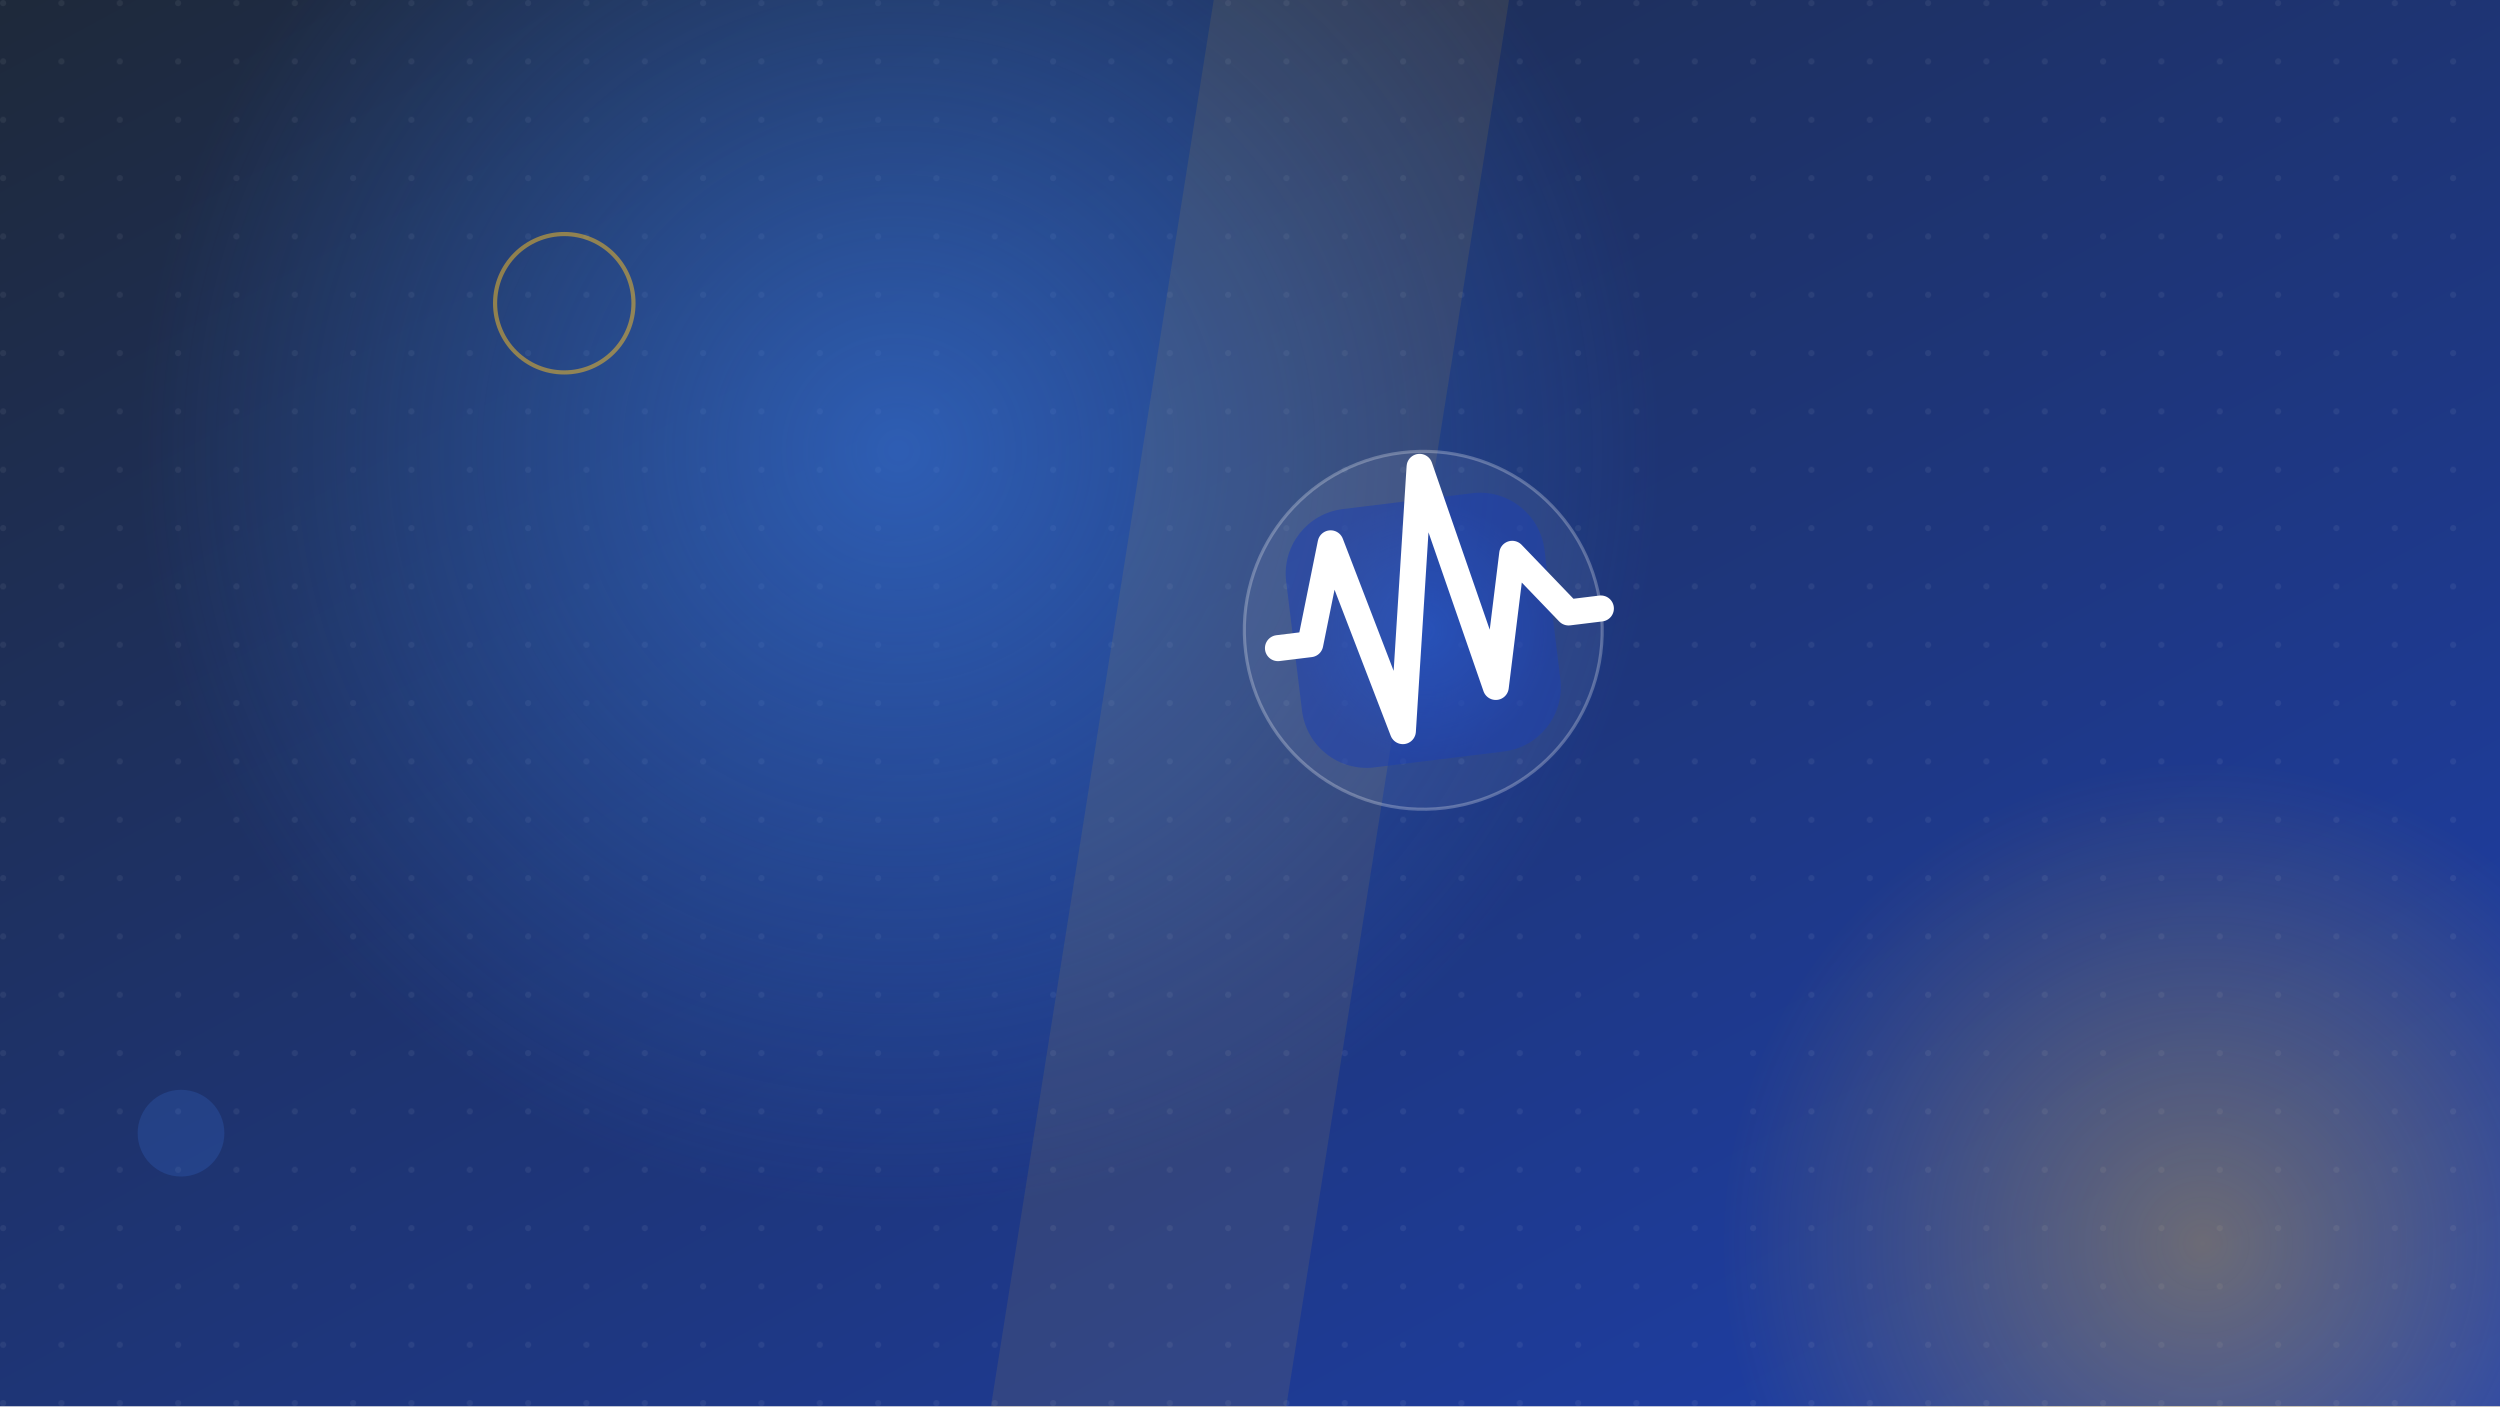
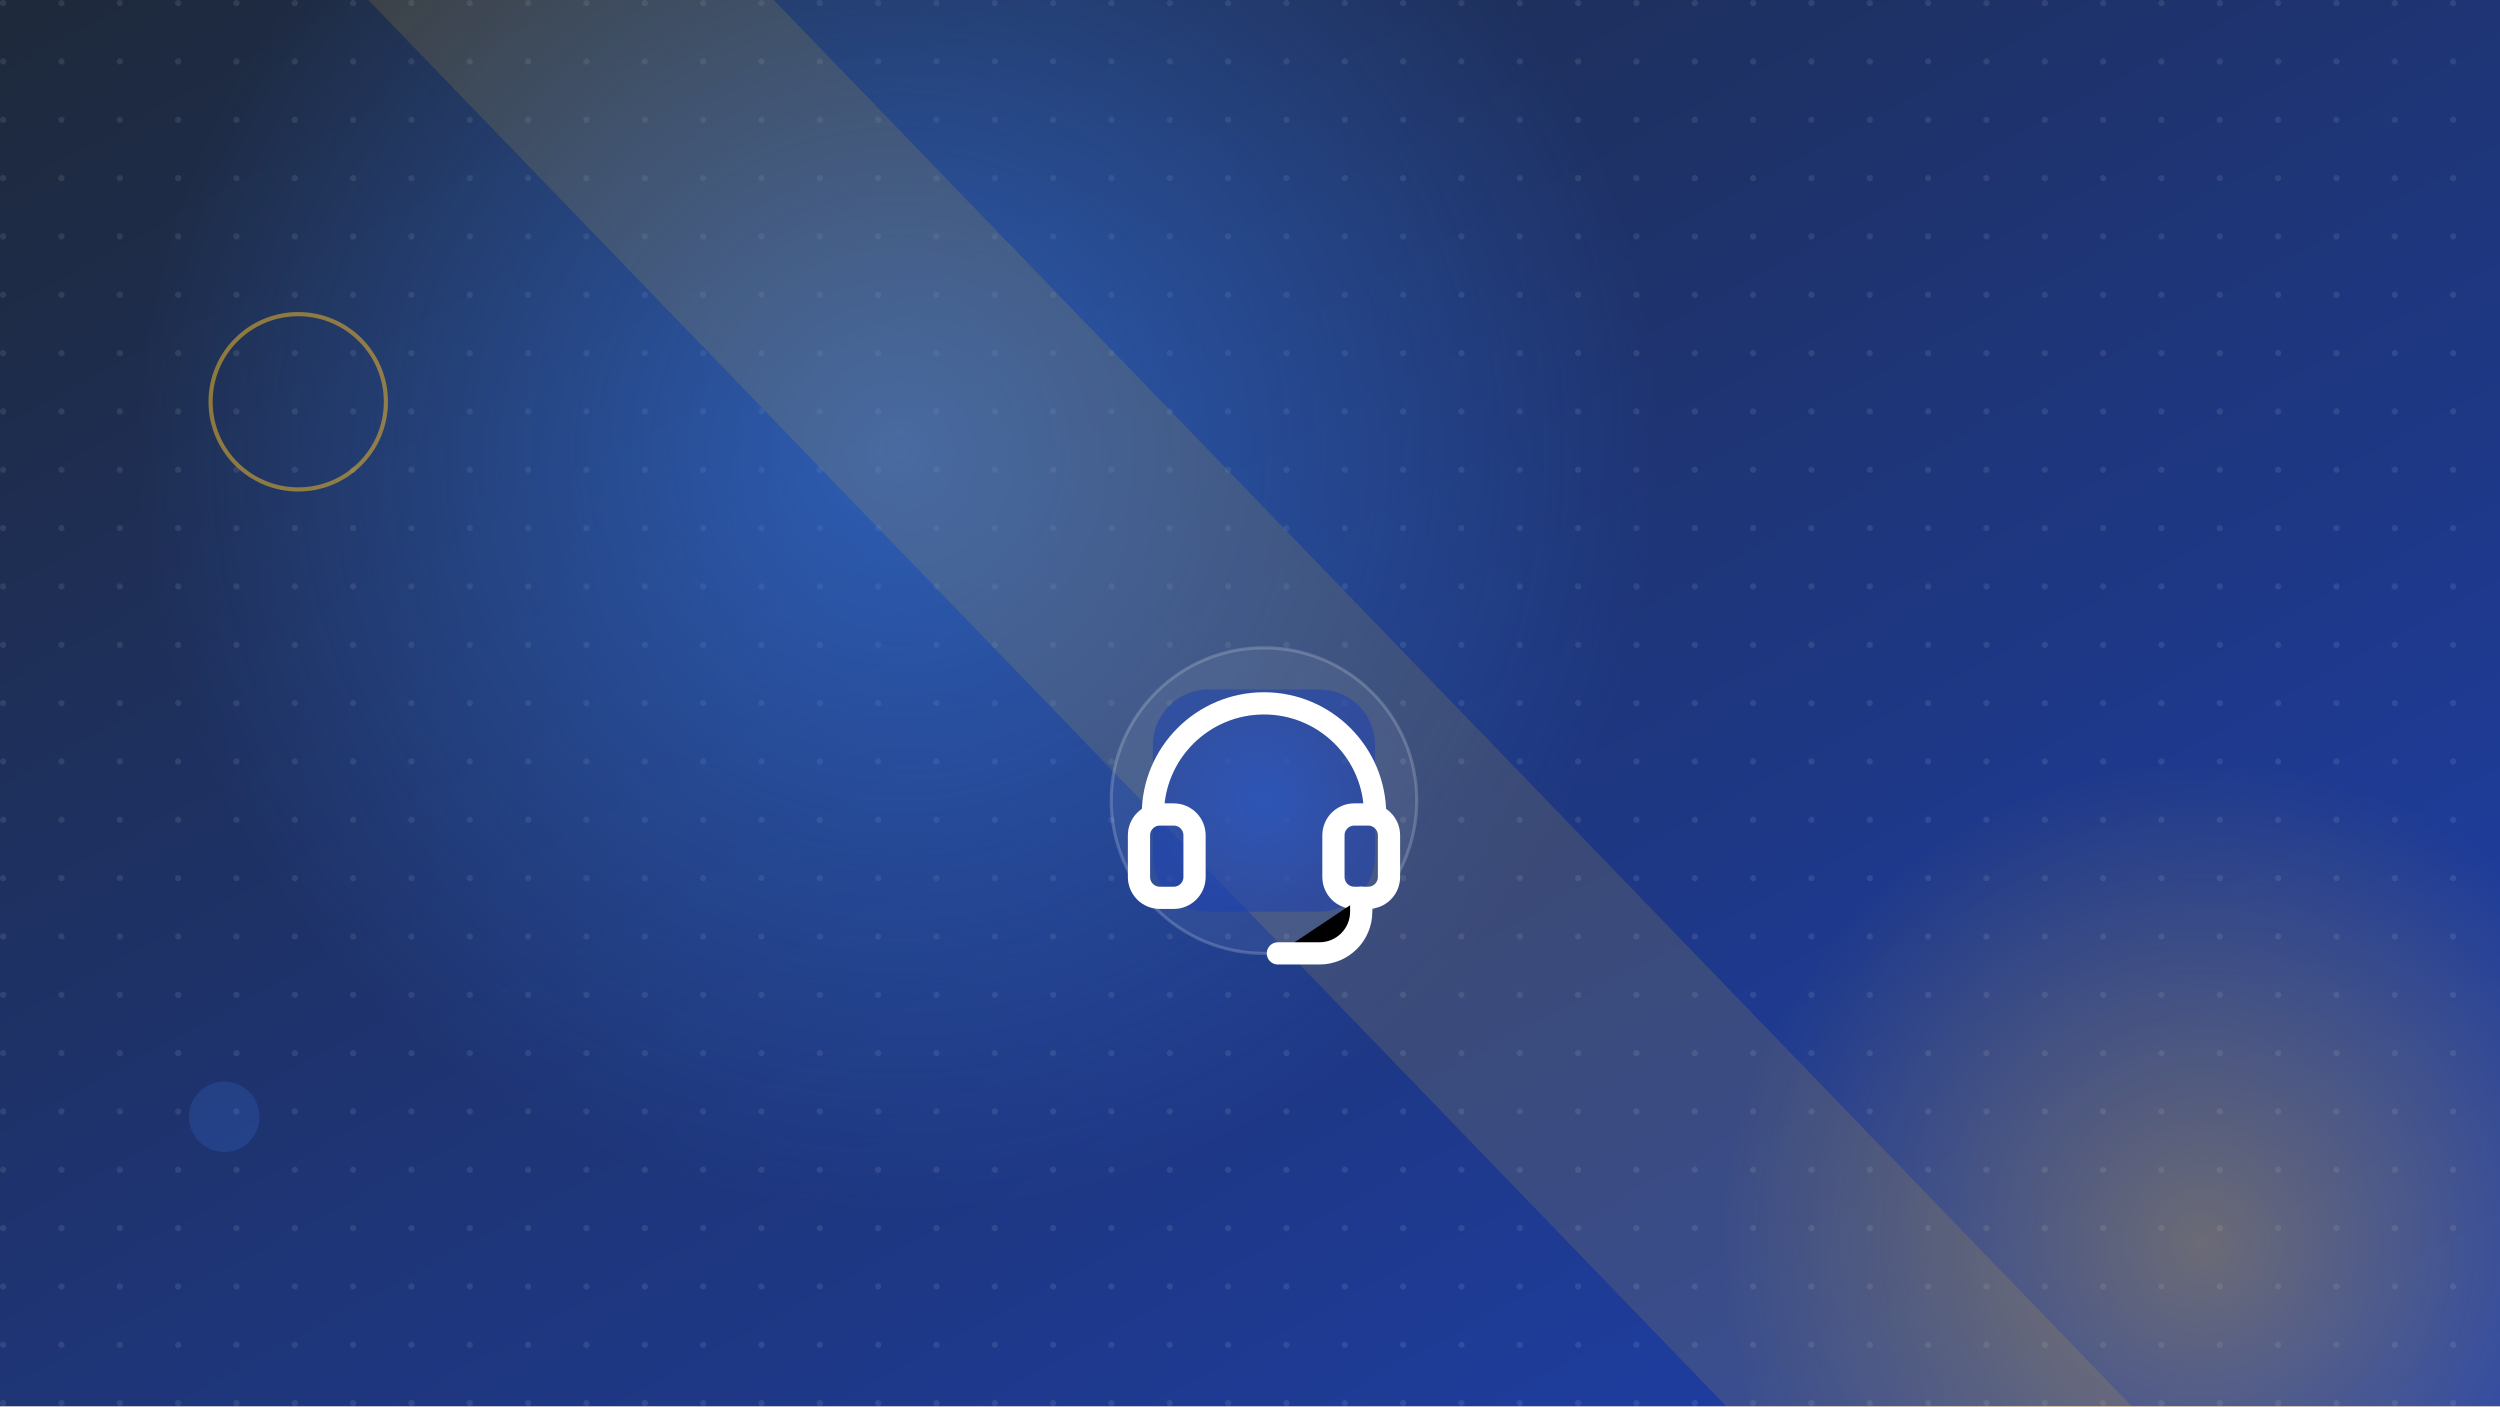
<svg xmlns="http://www.w3.org/2000/svg" viewBox="0 0 1200 675" width="1200" height="675">
  <defs>
    <linearGradient id="bg-aitelefonass" x1="0%" y1="0%" x2="100%" y2="100%" gradientTransform="rotate(1 0.5 0.5)">
      <stop offset="0%" stop-color="#1e293b" />
      <stop offset="100%" stop-color="#1e40af" />
    </linearGradient>
    <radialGradient id="glow1-aitelefonass" cx="50%" cy="50%" r="50%">
      <stop offset="0%" stop-color="#3b82f6" stop-opacity="0.55" />
      <stop offset="100%" stop-color="#3b82f6" stop-opacity="0" />
    </radialGradient>
    <radialGradient id="glow2-aitelefonass" cx="50%" cy="50%" r="50%">
      <stop offset="0%" stop-color="#fbbf24" stop-opacity="0.35" />
      <stop offset="100%" stop-color="#fbbf24" stop-opacity="0" />
    </radialGradient>
    <pattern id="dots-aitelefonass" width="28" height="28" patternUnits="userSpaceOnUse">
-       <circle cx="1.5" cy="1.5" r="1.5" fill="white" opacity="0.06" />
+       <circle cx="1.5" cy="1.5" r="1.5" fill="white" opacity="0.09" />
    </pattern>
  </defs>
  <rect width="1200" height="675" fill="url(#bg-aitelefonass)" />
  <rect width="1200" height="675" fill="url(#dots-aitelefonass)" />
  <circle cx="431.373" cy="215.708" r="368.724" fill="url(#glow1-aitelefonass)" />
  <circle cx="1057.095" cy="596.58" r="230.261" fill="url(#glow2-aitelefonass)" />
-   <line x1="600" y1="-202.5" x2="600" y2="877.5" stroke="#fbbf24" stroke-width="140" opacity="0.09" transform="rotate(189 600 337.5)" />
-   <circle cx="270.856" cy="145.553" r="33.214" fill="none" stroke="#fbbf24" stroke-width="2" opacity="0.5" />
-   <circle cx="86.887" cy="543.923" r="20.811" fill="#3b82f6" opacity="0.18" />
-   <g transform="translate(683.1685 302.5417) rotate(-7)">
-     <circle r="85.891" fill="white" opacity="0.06" />
-     <circle r="85.891" fill="none" stroke="white" stroke-opacity="0.26" stroke-width="1.5" />
-     <rect x="-62.466" y="-62.466" width="124.932" height="124.932" rx="31.233" fill="url(#glow1-aitelefonass)" opacity="0.9" />
-     <rect x="-62.466" y="-62.466" width="124.932" height="124.932" rx="31.233" fill="#1e40af" opacity="0.55" />
-     <g transform="scale(7.808275) translate(-12 -12)">
-       <path d="M3 12h2l2-6 3 12 3-16 3 14 2-8 3 4h2" fill="none" stroke="white" stroke-width="1.6" stroke-linecap="round" stroke-linejoin="round" />
+   <line x1="600" y1="-202.5" x2="600" y2="877.5" stroke="#fbbf24" stroke-width="140" opacity="0.13" transform="rotate(136 600 337.5)" />
+   <circle cx="143.157" cy="192.856" r="42.072" fill="none" stroke="#fbbf24" stroke-width="2" opacity="0.5" />
+   <circle cx="107.646" cy="536.07" r="16.904" fill="#3b82f6" opacity="0.18" />
+   <g transform="translate(606.7133 384.2823) rotate(0)">
+     <circle r="73.34" fill="white" opacity="0.06" />
+     <circle r="73.34" fill="none" stroke="white" stroke-opacity="0.19" stroke-width="1.5" />
+     <rect x="-53.338" y="-53.338" width="106.676" height="106.676" rx="26.669" fill="url(#glow1-aitelefonass)" opacity="0.9" />
+     <rect x="-53.338" y="-53.338" width="106.676" height="106.676" rx="26.669" fill="#1e40af" opacity="0.55" />
+     <g transform="scale(6.667231) translate(-12 -12)">
+       <path d="M4 13a8 8 0 0 1 16 0" fill="none" stroke="white" stroke-width="1.6" stroke-linecap="round" />
+       <rect x="3" y="13" width="4" height="6" rx="1.5" fill="none" stroke="white" stroke-width="1.6" />
+       <rect x="17" y="13" width="4" height="6" rx="1.5" fill="none" stroke="white" stroke-width="1.6" />
+       <path d="M19 19v1a3 3 0 0 1-3 3h-3" stroke="white" stroke-width="1.6" stroke-linecap="round" />
    </g>
  </g>
</svg>
